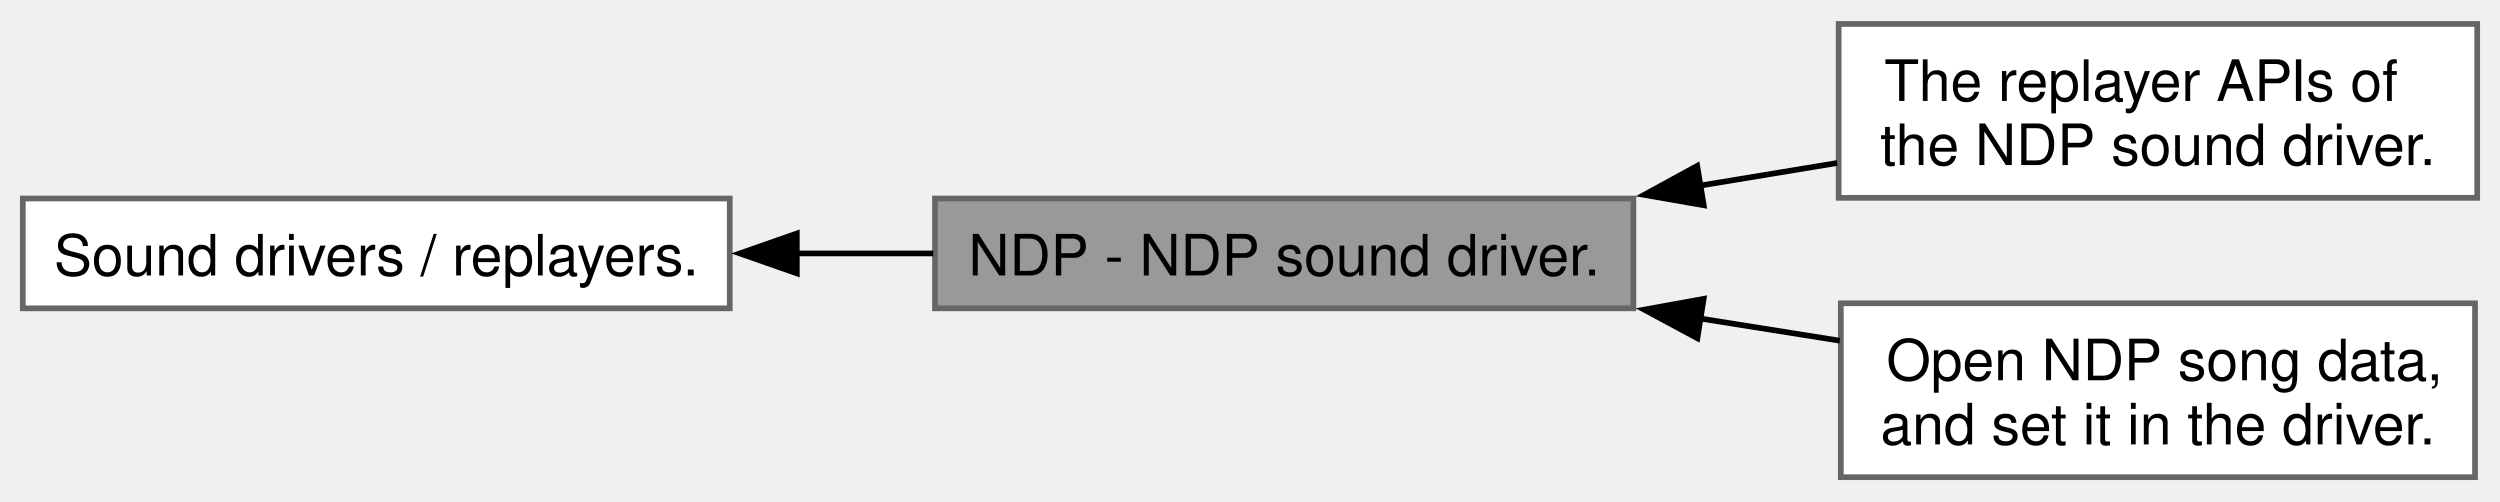
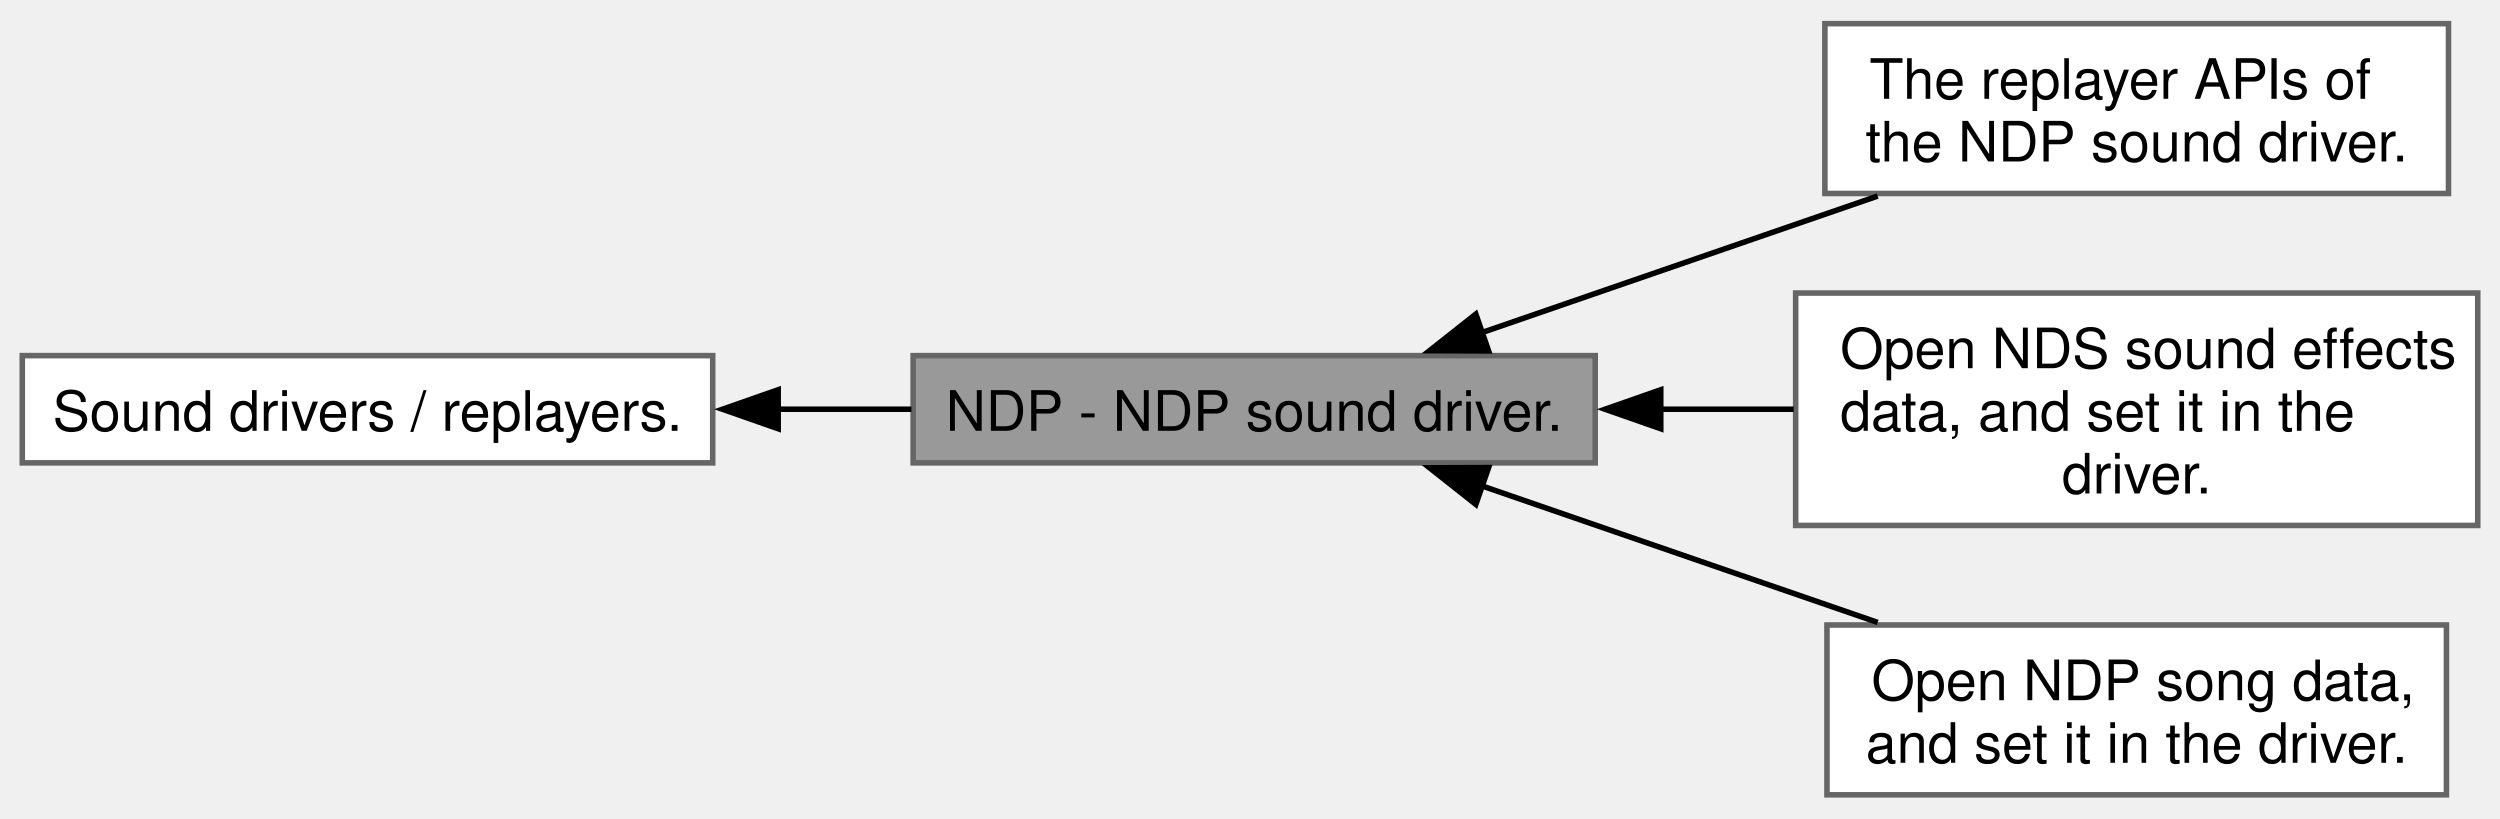
- <svg xmlns="http://www.w3.org/2000/svg" xmlns:xlink="http://www.w3.org/1999/xlink" width="439pt" height="88pt" viewBox="0.00 0.00 438.50 87.50">
-   <g id="graph0" class="graph" transform="scale(1 1) rotate(0) translate(4 83.5)">
+ <svg xmlns="http://www.w3.org/2000/svg" xmlns:xlink="http://www.w3.org/1999/xlink" width="449pt" height="147pt" viewBox="0.00 0.00 449.00 146.50">
+   <g id="graph0" class="graph" transform="scale(1 1) rotate(0) translate(4 142.5)">
    <g id="Node000002" class="node">
      <g id="a_Node000002">
        <a xlink:href="group__LIBMSX__REPLAYER.html" target="_top" xlink:title=" ">
-           <polygon fill="white" stroke="#666666" points="124,-48.88 0,-48.88 0,-29.62 124,-29.62 124,-48.88" />
-           <text text-anchor="middle" x="62" y="-35.38" font-family="Helvetica,sans-Serif" font-size="10.00">Sound drivers / replayers.</text>
+           <polygon fill="white" stroke="#666666" points="124,-78.88 0,-78.88 0,-59.62 124,-59.62 124,-78.88" />
+           <text text-anchor="middle" x="62" y="-65.38" font-family="Helvetica,sans-Serif" font-size="10.00">Sound drivers / replayers.</text>
        </a>
      </g>
    </g>
    <g id="Node000001" class="node">
      <g id="a_Node000001">
        <a xlink:title="#include &lt;NDP.h&gt; NDP - PSG Driver for MSX (libmsx version).">
-           <polygon fill="#999999" stroke="#666666" points="282.5,-48.88 160,-48.88 160,-29.62 282.5,-29.62 282.5,-48.88" />
-           <text text-anchor="middle" x="221.25" y="-35.38" font-family="Helvetica,sans-Serif" font-size="10.00">NDP - NDP sound driver.</text>
+           <polygon fill="#999999" stroke="#666666" points="282.5,-78.88 160,-78.88 160,-59.62 282.5,-59.62 282.5,-78.88" />
+           <text text-anchor="middle" x="221.25" y="-65.38" font-family="Helvetica,sans-Serif" font-size="10.00">NDP - NDP sound driver.</text>
        </a>
      </g>
    </g>
    <g id="edge1" class="edge">
-       <path fill="none" stroke="black" d="M135.56,-39.25C143.63,-39.25 151.79,-39.25 159.69,-39.25" />
-       <polygon fill="black" stroke="black" points="135.76,-35.75 125.76,-39.25 135.76,-42.75 135.76,-35.75" />
+       <path fill="none" stroke="black" d="M135.56,-69.25C143.63,-69.25 151.79,-69.25 159.69,-69.25" />
+       <polygon fill="black" stroke="black" points="135.76,-65.75 125.76,-69.25 135.76,-72.75 135.76,-65.75" />
    </g>
    <g id="Node000003" class="node">
      <g id="a_Node000003">
        <a xlink:href="group__NDP__REPLAYER.html" target="_top" xlink:title="The replayer APIs of the NDP sound driver.">
-           <polygon fill="white" stroke="#666666" points="430.5,-79.5 318.5,-79.5 318.5,-49 430.5,-49 430.5,-79.5" />
-           <text text-anchor="start" x="326.5" y="-66" font-family="Helvetica,sans-Serif" font-size="10.00">The replayer APIs of</text>
-           <text text-anchor="middle" x="374.5" y="-54.75" font-family="Helvetica,sans-Serif" font-size="10.00"> the NDP sound driver.</text>
+           <polygon fill="white" stroke="#666666" points="435.75,-138.5 323.75,-138.5 323.75,-108 435.75,-108 435.75,-138.5" />
+           <text text-anchor="start" x="331.75" y="-125" font-family="Helvetica,sans-Serif" font-size="10.00">The replayer APIs of</text>
+           <text text-anchor="middle" x="379.75" y="-113.75" font-family="Helvetica,sans-Serif" font-size="10.00"> the NDP sound driver.</text>
        </a>
      </g>
    </g>
    <g id="edge2" class="edge">
-       <path fill="none" stroke="black" d="M294.23,-51.15C302.29,-52.48 310.41,-53.82 318.22,-55.11" />
-       <polygon fill="black" stroke="black" points="294.83,-47.7 284.39,-49.52 293.69,-54.61 294.83,-47.7" />
+       <path fill="none" stroke="black" d="M262.13,-83.01C283.82,-90.49 310.73,-99.78 333.23,-107.54" />
+       <polygon fill="black" stroke="black" points="263.35,-79.73 252.75,-79.77 261.06,-86.34 263.35,-79.73" />
+     </g>
+     <g id="Node000005" class="node">
+       <g id="a_Node000005">
+         <a xlink:href="group__NDP__SFX.html" target="_top" xlink:title=" ">
+           <polygon fill="white" stroke="#666666" points="441,-90.12 318.5,-90.12 318.5,-48.38 441,-48.38 441,-90.12" />
+           <text text-anchor="start" x="326.5" y="-76.62" font-family="Helvetica,sans-Serif" font-size="10.00">Open NDS sound effects</text>
+           <text text-anchor="start" x="326.5" y="-65.38" font-family="Helvetica,sans-Serif" font-size="10.00"> data, and set it in the</text>
+           <text text-anchor="middle" x="379.75" y="-54.12" font-family="Helvetica,sans-Serif" font-size="10.00"> driver.</text>
+         </a>
+       </g>
+     </g>
+     <g id="edge4" class="edge">
+       <path fill="none" stroke="black" d="M294.05,-69.25C302.1,-69.25 310.25,-69.25 318.15,-69.25" />
+       <polygon fill="black" stroke="black" points="294.27,-65.75 284.27,-69.25 294.27,-72.75 294.27,-65.75" />
    </g>
    <g id="Node000004" class="node">
      <g id="a_Node000004">
        <a xlink:href="group__NDP__SONG.html" target="_top" xlink:title=" ">
-           <polygon fill="white" stroke="#666666" points="430.12,-30.5 318.88,-30.5 318.88,0 430.12,0 430.12,-30.5" />
-           <text text-anchor="start" x="326.88" y="-17" font-family="Helvetica,sans-Serif" font-size="10.00">Open NDP song data,</text>
-           <text text-anchor="middle" x="374.5" y="-5.75" font-family="Helvetica,sans-Serif" font-size="10.00"> and set it in the driver.</text>
+           <polygon fill="white" stroke="#666666" points="435.38,-30.5 324.12,-30.5 324.12,0 435.38,0 435.38,-30.5" />
+           <text text-anchor="start" x="332.12" y="-17" font-family="Helvetica,sans-Serif" font-size="10.00">Open NDP song data,</text>
+           <text text-anchor="middle" x="379.75" y="-5.75" font-family="Helvetica,sans-Serif" font-size="10.00"> and set it in the driver.</text>
        </a>
      </g>
    </g>
    <g id="edge3" class="edge">
-       <path fill="none" stroke="black" d="M294.1,-27.85C302.38,-26.54 310.71,-25.21 318.71,-23.94" />
-       <polygon fill="black" stroke="black" points="293.72,-24.37 284.39,-29.39 294.82,-31.28 293.72,-24.37" />
+       <path fill="none" stroke="black" d="M262.13,-55.49C283.82,-48.01 310.73,-38.72 333.23,-30.96" />
+       <polygon fill="black" stroke="black" points="261.06,-52.16 252.75,-58.73 263.35,-58.77 261.06,-52.16" />
    </g>
  </g>
</svg>
